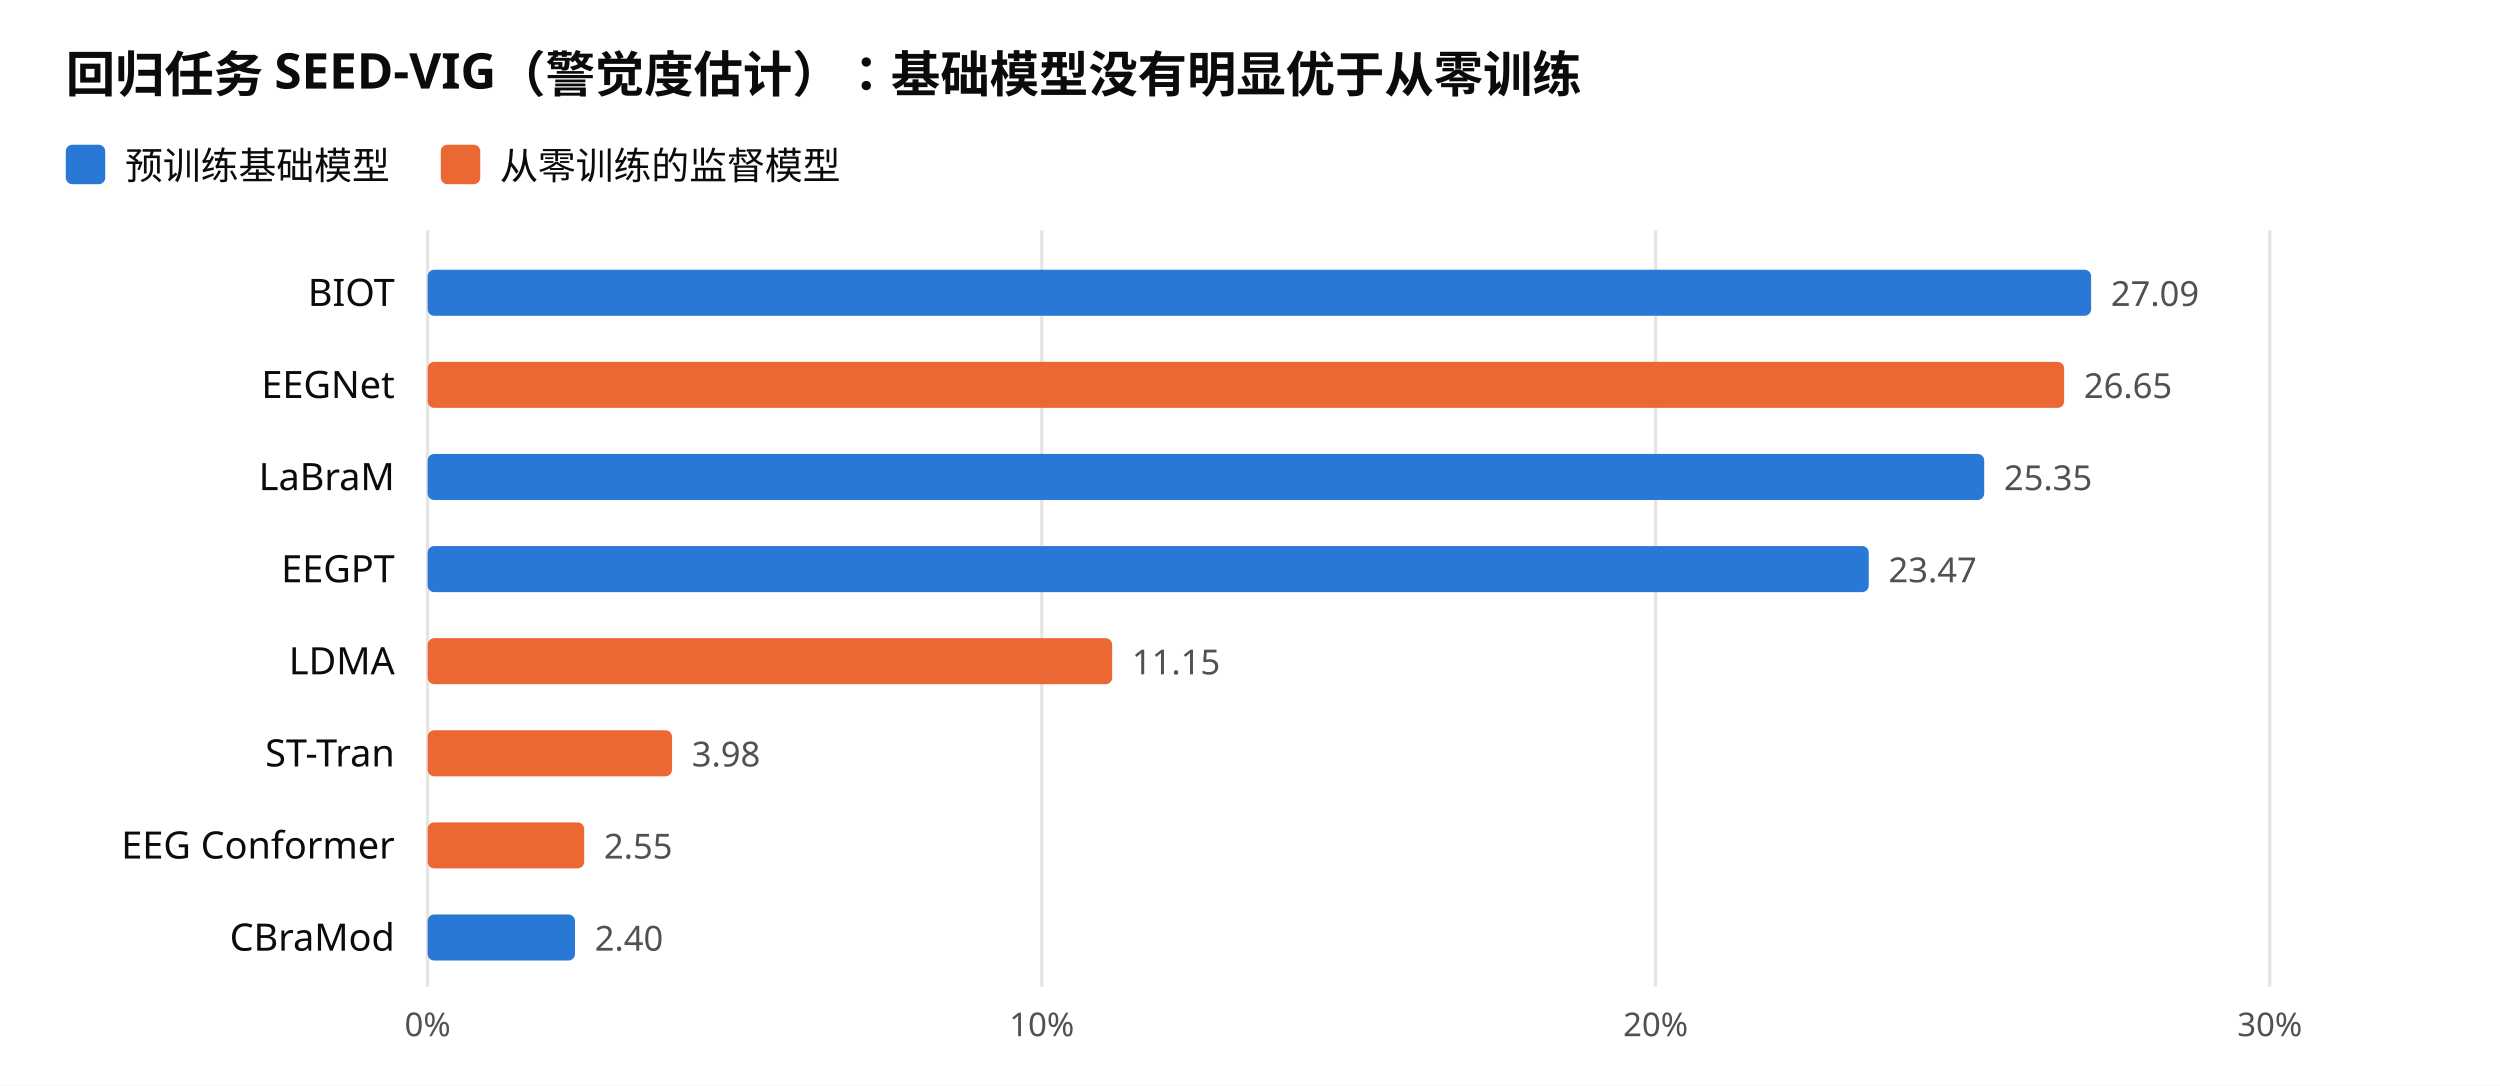
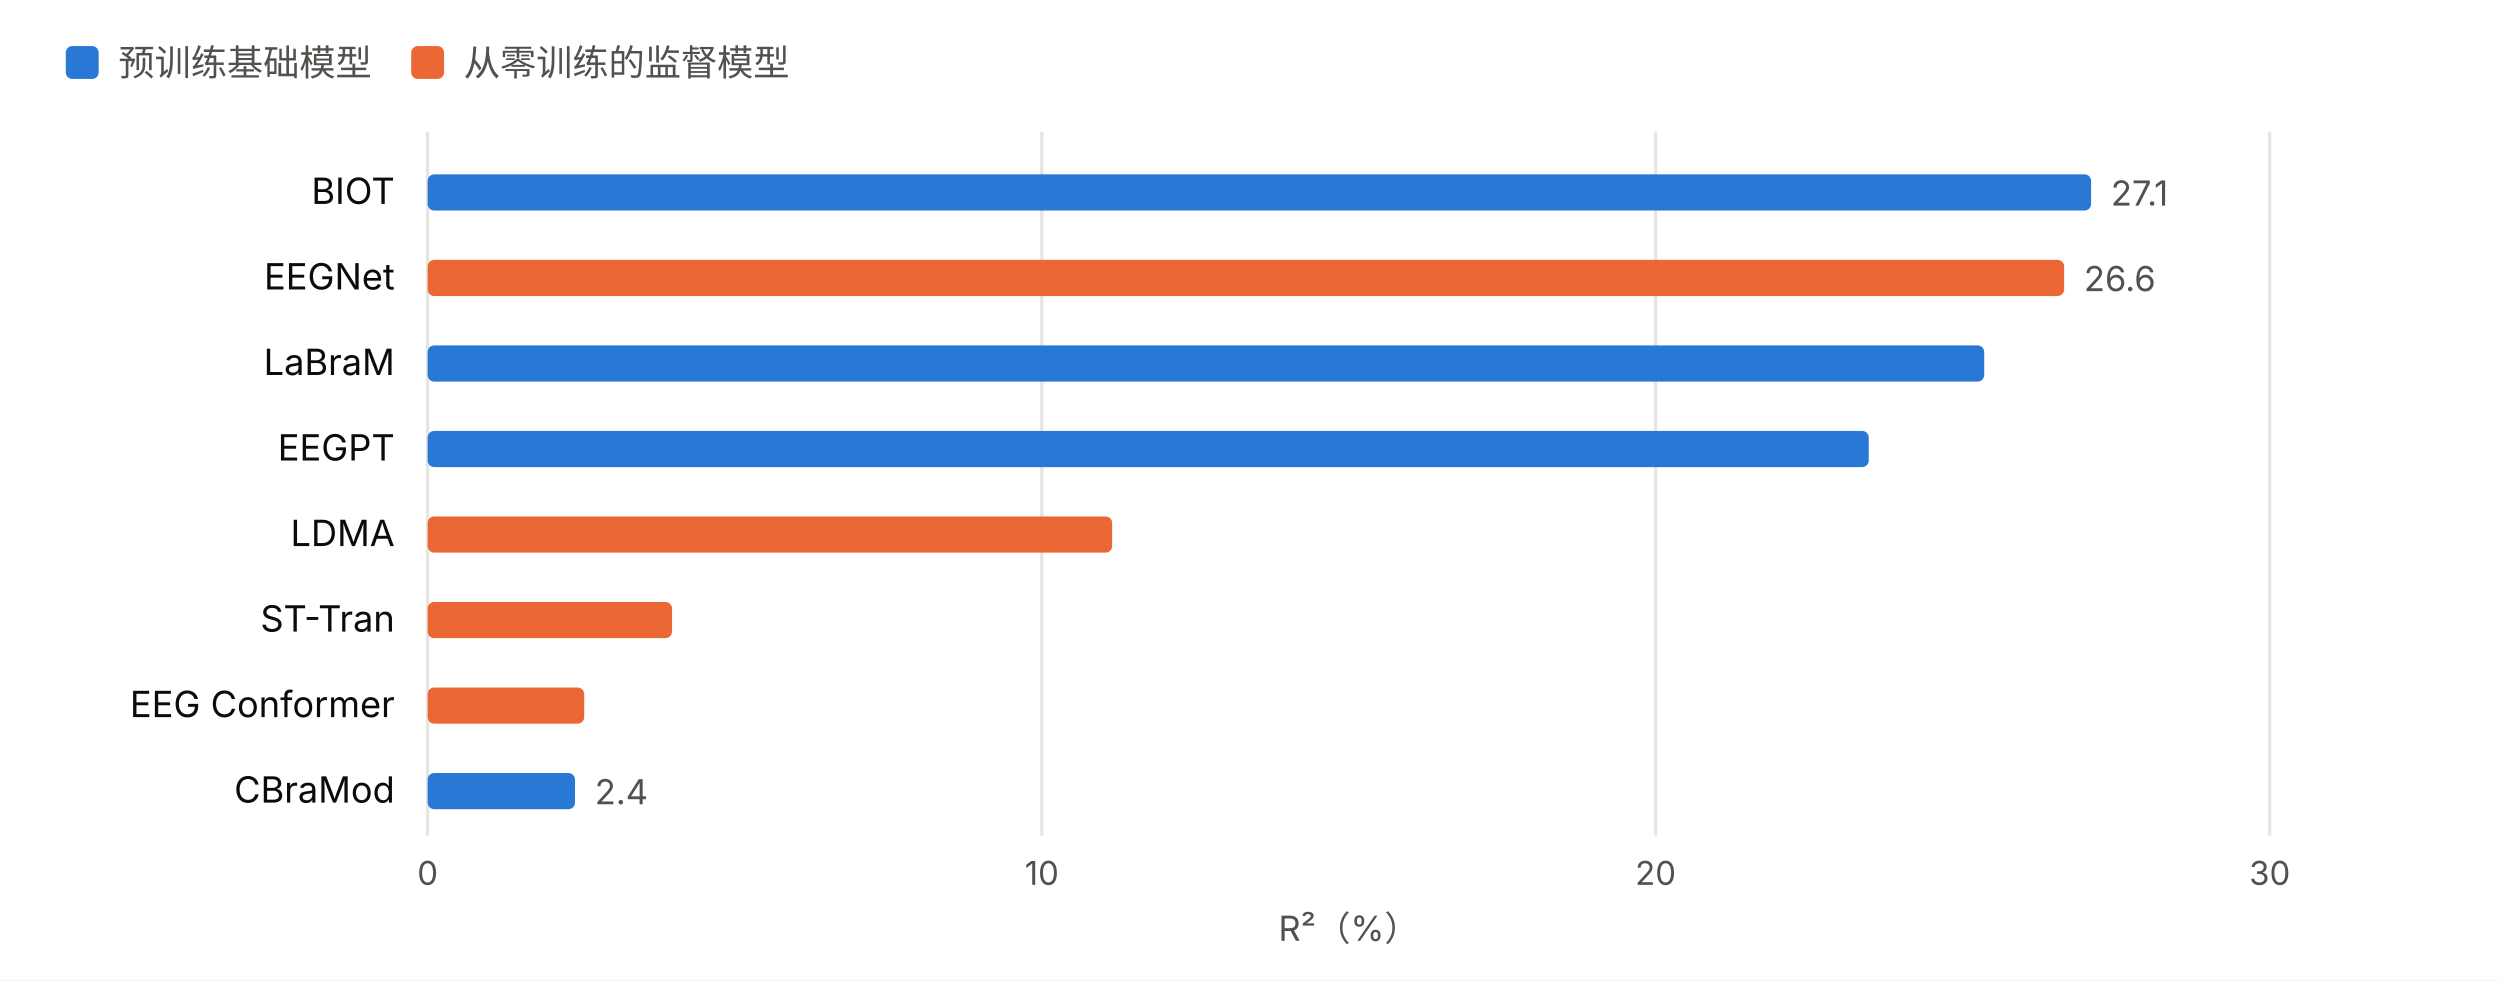
- <svg xmlns="http://www.w3.org/2000/svg" width="760" height="330" viewBox="0 0 760 330">
+ <svg xmlns="http://www.w3.org/2000/svg" width="760" height="298" viewBox="0 0 760 298">
  <rect width="100%" height="100%" fill="#ffffff" />
-   <text x="20.0" y="28.0" font-size="15" fill="#0b0b0b" text-anchor="start" font-weight="bold" font-family="WenQuanYi Zen Hei, sans-serif">回归任务 SEED-VIG（警觉度估计）：基础模型没有明显优于从零训练</text>
-   <rect x="20.0" y="44.0" width="12.0" height="12.0" rx="2" fill="#2a78d6" />
-   <text x="38.0" y="54.5" font-size="11.5" fill="#0b0b0b" text-anchor="start" font-weight="normal" font-family="WenQuanYi Zen Hei, sans-serif">预训练基础模型</text>
-   <rect x="134.0" y="44.0" width="12.0" height="12.0" rx="2" fill="#eb6834" />
-   <text x="152.0" y="54.5" font-size="11.5" fill="#0b0b0b" text-anchor="start" font-weight="normal" font-family="WenQuanYi Zen Hei, sans-serif">从零训练的监督模型</text>
-   <line x1="130.0" y1="70.0" x2="130.0" y2="300.0" stroke="#e6e5e1" stroke-width="1" />
-   <text x="130.0" y="315.0" font-size="10" fill="#52514e" text-anchor="middle" font-weight="normal" font-family="WenQuanYi Zen Hei, sans-serif">0%</text>
-   <line x1="316.7" y1="70.0" x2="316.7" y2="300.0" stroke="#e6e5e1" stroke-width="1" />
-   <text x="316.7" y="315.0" font-size="10" fill="#52514e" text-anchor="middle" font-weight="normal" font-family="WenQuanYi Zen Hei, sans-serif">10%</text>
-   <line x1="503.3" y1="70.0" x2="503.3" y2="300.0" stroke="#e6e5e1" stroke-width="1" />
-   <text x="503.3" y="315.0" font-size="10" fill="#52514e" text-anchor="middle" font-weight="normal" font-family="WenQuanYi Zen Hei, sans-serif">20%</text>
-   <line x1="690.0" y1="70.0" x2="690.0" y2="300.0" stroke="#e6e5e1" stroke-width="1" />
-   <text x="690.0" y="315.0" font-size="10" fill="#52514e" text-anchor="middle" font-weight="normal" font-family="WenQuanYi Zen Hei, sans-serif">30%</text>
-   <text x="120.0" y="93.0" font-size="11.5" fill="#0b0b0b" text-anchor="end" font-weight="normal" font-family="WenQuanYi Zen Hei, sans-serif">BIOT</text>
-   <rect x="130.0" y="82.0" width="505.7" height="14.0" rx="2" fill="#2a78d6" />
-   <text x="641.7" y="93.0" font-size="10.5" fill="#52514e" text-anchor="start" font-weight="normal" font-family="WenQuanYi Zen Hei, sans-serif">27.09</text>
-   <text x="120.0" y="121.0" font-size="11.5" fill="#0b0b0b" text-anchor="end" font-weight="normal" font-family="WenQuanYi Zen Hei, sans-serif">EEGNet</text>
-   <rect x="130.0" y="110.0" width="497.5" height="14.0" rx="2" fill="#eb6834" />
-   <text x="633.5" y="121.0" font-size="10.5" fill="#52514e" text-anchor="start" font-weight="normal" font-family="WenQuanYi Zen Hei, sans-serif">26.65</text>
-   <text x="120.0" y="149.0" font-size="11.5" fill="#0b0b0b" text-anchor="end" font-weight="normal" font-family="WenQuanYi Zen Hei, sans-serif">LaBraM</text>
-   <rect x="130.0" y="138.0" width="473.2" height="14.0" rx="2" fill="#2a78d6" />
-   <text x="609.2" y="149.0" font-size="10.5" fill="#52514e" text-anchor="start" font-weight="normal" font-family="WenQuanYi Zen Hei, sans-serif">25.35</text>
-   <text x="120.0" y="177.0" font-size="11.5" fill="#0b0b0b" text-anchor="end" font-weight="normal" font-family="WenQuanYi Zen Hei, sans-serif">EEGPT</text>
-   <rect x="130.0" y="166.0" width="438.1" height="14.0" rx="2" fill="#2a78d6" />
-   <text x="574.1" y="177.0" font-size="10.5" fill="#52514e" text-anchor="start" font-weight="normal" font-family="WenQuanYi Zen Hei, sans-serif">23.47</text>
-   <text x="120.0" y="205.0" font-size="11.5" fill="#0b0b0b" text-anchor="end" font-weight="normal" font-family="WenQuanYi Zen Hei, sans-serif">LDMA</text>
-   <rect x="130.0" y="194.0" width="208.1" height="14.0" rx="2" fill="#eb6834" />
-   <text x="344.1" y="205.0" font-size="10.5" fill="#52514e" text-anchor="start" font-weight="normal" font-family="WenQuanYi Zen Hei, sans-serif">11.15</text>
-   <text x="120.0" y="233.0" font-size="11.5" fill="#0b0b0b" text-anchor="end" font-weight="normal" font-family="WenQuanYi Zen Hei, sans-serif">ST-Tran</text>
-   <rect x="130.0" y="222.0" width="74.3" height="14.0" rx="2" fill="#eb6834" />
-   <text x="210.3" y="233.0" font-size="10.5" fill="#52514e" text-anchor="start" font-weight="normal" font-family="WenQuanYi Zen Hei, sans-serif">3.98</text>
-   <text x="120.0" y="261.0" font-size="11.5" fill="#0b0b0b" text-anchor="end" font-weight="normal" font-family="WenQuanYi Zen Hei, sans-serif">EEG Conformer</text>
-   <rect x="130.0" y="250.0" width="47.6" height="14.0" rx="2" fill="#eb6834" />
-   <text x="183.6" y="261.0" font-size="10.5" fill="#52514e" text-anchor="start" font-weight="normal" font-family="WenQuanYi Zen Hei, sans-serif">2.55</text>
-   <text x="120.0" y="289.0" font-size="11.5" fill="#0b0b0b" text-anchor="end" font-weight="normal" font-family="WenQuanYi Zen Hei, sans-serif">CBraMod</text>
-   <rect x="130.0" y="278.0" width="44.8" height="14.0" rx="2" fill="#2a78d6" />
-   <text x="180.8" y="289.0" font-size="10.5" fill="#52514e" text-anchor="start" font-weight="normal" font-family="WenQuanYi Zen Hei, sans-serif">2.40</text>
+   <rect x="20.0" y="14.0" width="10.0" height="10.0" rx="2" fill="#2a78d6" />
+   <text x="36.0" y="23.0" font-size="11" fill="#52514e" text-anchor="start" font-weight="normal" font-family="Inter, WenQuanYi Zen Hei, sans-serif">预训练基础模型</text>
+   <rect x="125.0" y="14.0" width="10.0" height="10.0" rx="2" fill="#eb6834" />
+   <text x="141.0" y="23.0" font-size="11" fill="#52514e" text-anchor="start" font-weight="normal" font-family="Inter, WenQuanYi Zen Hei, sans-serif">从零训练的监督模型</text>
+   <line x1="130.0" y1="40.0" x2="130.0" y2="254.0" stroke="#e6e5e1" stroke-width="1" />
+   <text x="130.0" y="269.0" font-size="10" fill="#52514e" text-anchor="middle" font-weight="normal" font-family="Inter, WenQuanYi Zen Hei, sans-serif">0</text>
+   <line x1="316.7" y1="40.0" x2="316.7" y2="254.0" stroke="#e6e5e1" stroke-width="1" />
+   <text x="316.7" y="269.0" font-size="10" fill="#52514e" text-anchor="middle" font-weight="normal" font-family="Inter, WenQuanYi Zen Hei, sans-serif">10</text>
+   <line x1="503.3" y1="40.0" x2="503.3" y2="254.0" stroke="#e6e5e1" stroke-width="1" />
+   <text x="503.3" y="269.0" font-size="10" fill="#52514e" text-anchor="middle" font-weight="normal" font-family="Inter, WenQuanYi Zen Hei, sans-serif">20</text>
+   <line x1="690.0" y1="40.0" x2="690.0" y2="254.0" stroke="#e6e5e1" stroke-width="1" />
+   <text x="690.0" y="269.0" font-size="10" fill="#52514e" text-anchor="middle" font-weight="normal" font-family="Inter, WenQuanYi Zen Hei, sans-serif">30</text>
+   <text x="410.0" y="286.0" font-size="10.5" fill="#52514e" text-anchor="middle" font-weight="normal" font-family="Inter, WenQuanYi Zen Hei, sans-serif">R²（%）</text>
+   <text x="120.0" y="62.0" font-size="11" fill="#0b0b0b" text-anchor="end" font-weight="normal" font-family="Inter, WenQuanYi Zen Hei, sans-serif">BIOT</text>
+   <rect x="130.0" y="53.0" width="505.7" height="11.0" rx="2" fill="#2a78d6" />
+   <text x="641.7" y="62.5" font-size="10.5" fill="#52514e" text-anchor="start" font-weight="normal" font-family="Inter, WenQuanYi Zen Hei, sans-serif">27.1</text>
+   <text x="120.0" y="88.0" font-size="11" fill="#0b0b0b" text-anchor="end" font-weight="normal" font-family="Inter, WenQuanYi Zen Hei, sans-serif">EEGNet</text>
+   <rect x="130.0" y="79.0" width="497.5" height="11.0" rx="2" fill="#eb6834" />
+   <text x="633.5" y="88.5" font-size="10.5" fill="#52514e" text-anchor="start" font-weight="normal" font-family="Inter, WenQuanYi Zen Hei, sans-serif">26.6</text>
+   <text x="120.0" y="114.0" font-size="11" fill="#0b0b0b" text-anchor="end" font-weight="normal" font-family="Inter, WenQuanYi Zen Hei, sans-serif">LaBraM</text>
+   <rect x="130.0" y="105.0" width="473.2" height="11.0" rx="2" fill="#2a78d6" />
+   <text x="120.0" y="140.0" font-size="11" fill="#0b0b0b" text-anchor="end" font-weight="normal" font-family="Inter, WenQuanYi Zen Hei, sans-serif">EEGPT</text>
+   <rect x="130.0" y="131.0" width="438.1" height="11.0" rx="2" fill="#2a78d6" />
+   <text x="120.0" y="166.0" font-size="11" fill="#0b0b0b" text-anchor="end" font-weight="normal" font-family="Inter, WenQuanYi Zen Hei, sans-serif">LDMA</text>
+   <rect x="130.0" y="157.0" width="208.1" height="11.0" rx="2" fill="#eb6834" />
+   <text x="120.0" y="192.0" font-size="11" fill="#0b0b0b" text-anchor="end" font-weight="normal" font-family="Inter, WenQuanYi Zen Hei, sans-serif">ST-Tran</text>
+   <rect x="130.0" y="183.0" width="74.3" height="11.0" rx="2" fill="#eb6834" />
+   <text x="120.0" y="218.0" font-size="11" fill="#0b0b0b" text-anchor="end" font-weight="normal" font-family="Inter, WenQuanYi Zen Hei, sans-serif">EEG Conformer</text>
+   <rect x="130.0" y="209.0" width="47.6" height="11.0" rx="2" fill="#eb6834" />
+   <text x="120.0" y="244.0" font-size="11" fill="#0b0b0b" text-anchor="end" font-weight="normal" font-family="Inter, WenQuanYi Zen Hei, sans-serif">CBraMod</text>
+   <rect x="130.0" y="235.0" width="44.8" height="11.0" rx="2" fill="#2a78d6" />
+   <text x="180.8" y="244.5" font-size="10.5" fill="#52514e" text-anchor="start" font-weight="normal" font-family="Inter, WenQuanYi Zen Hei, sans-serif">2.4</text>
</svg>
